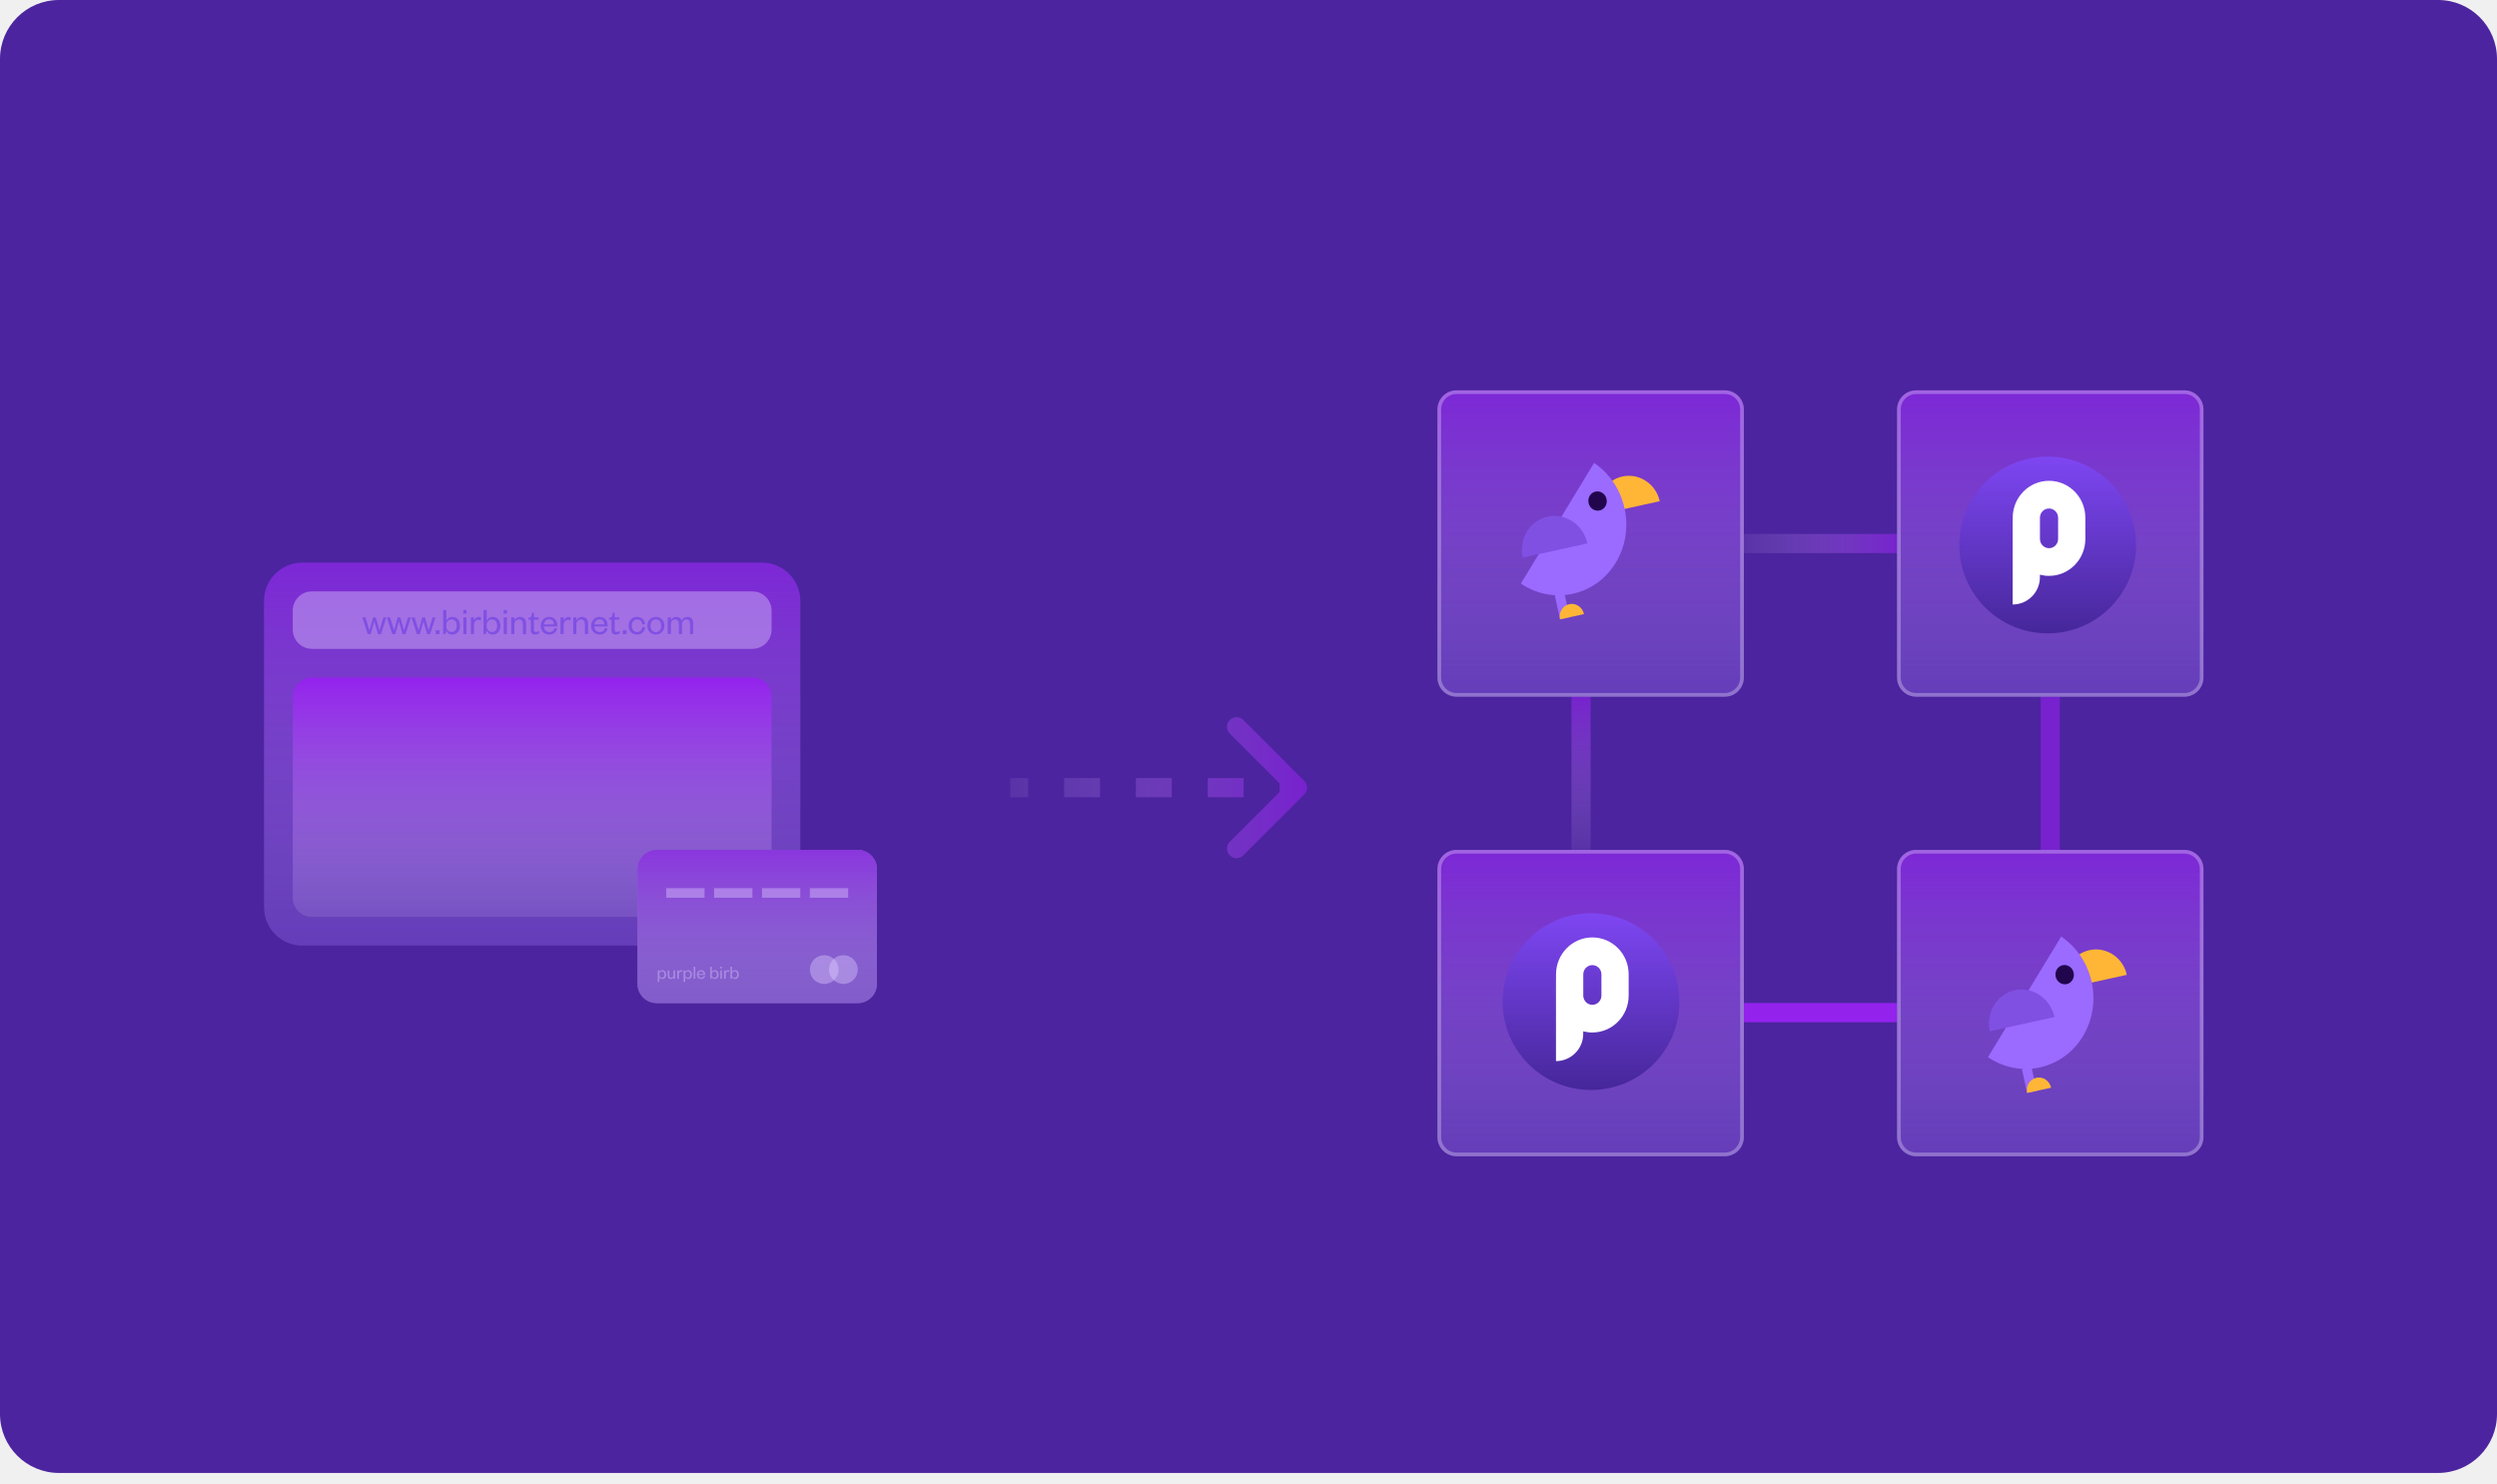
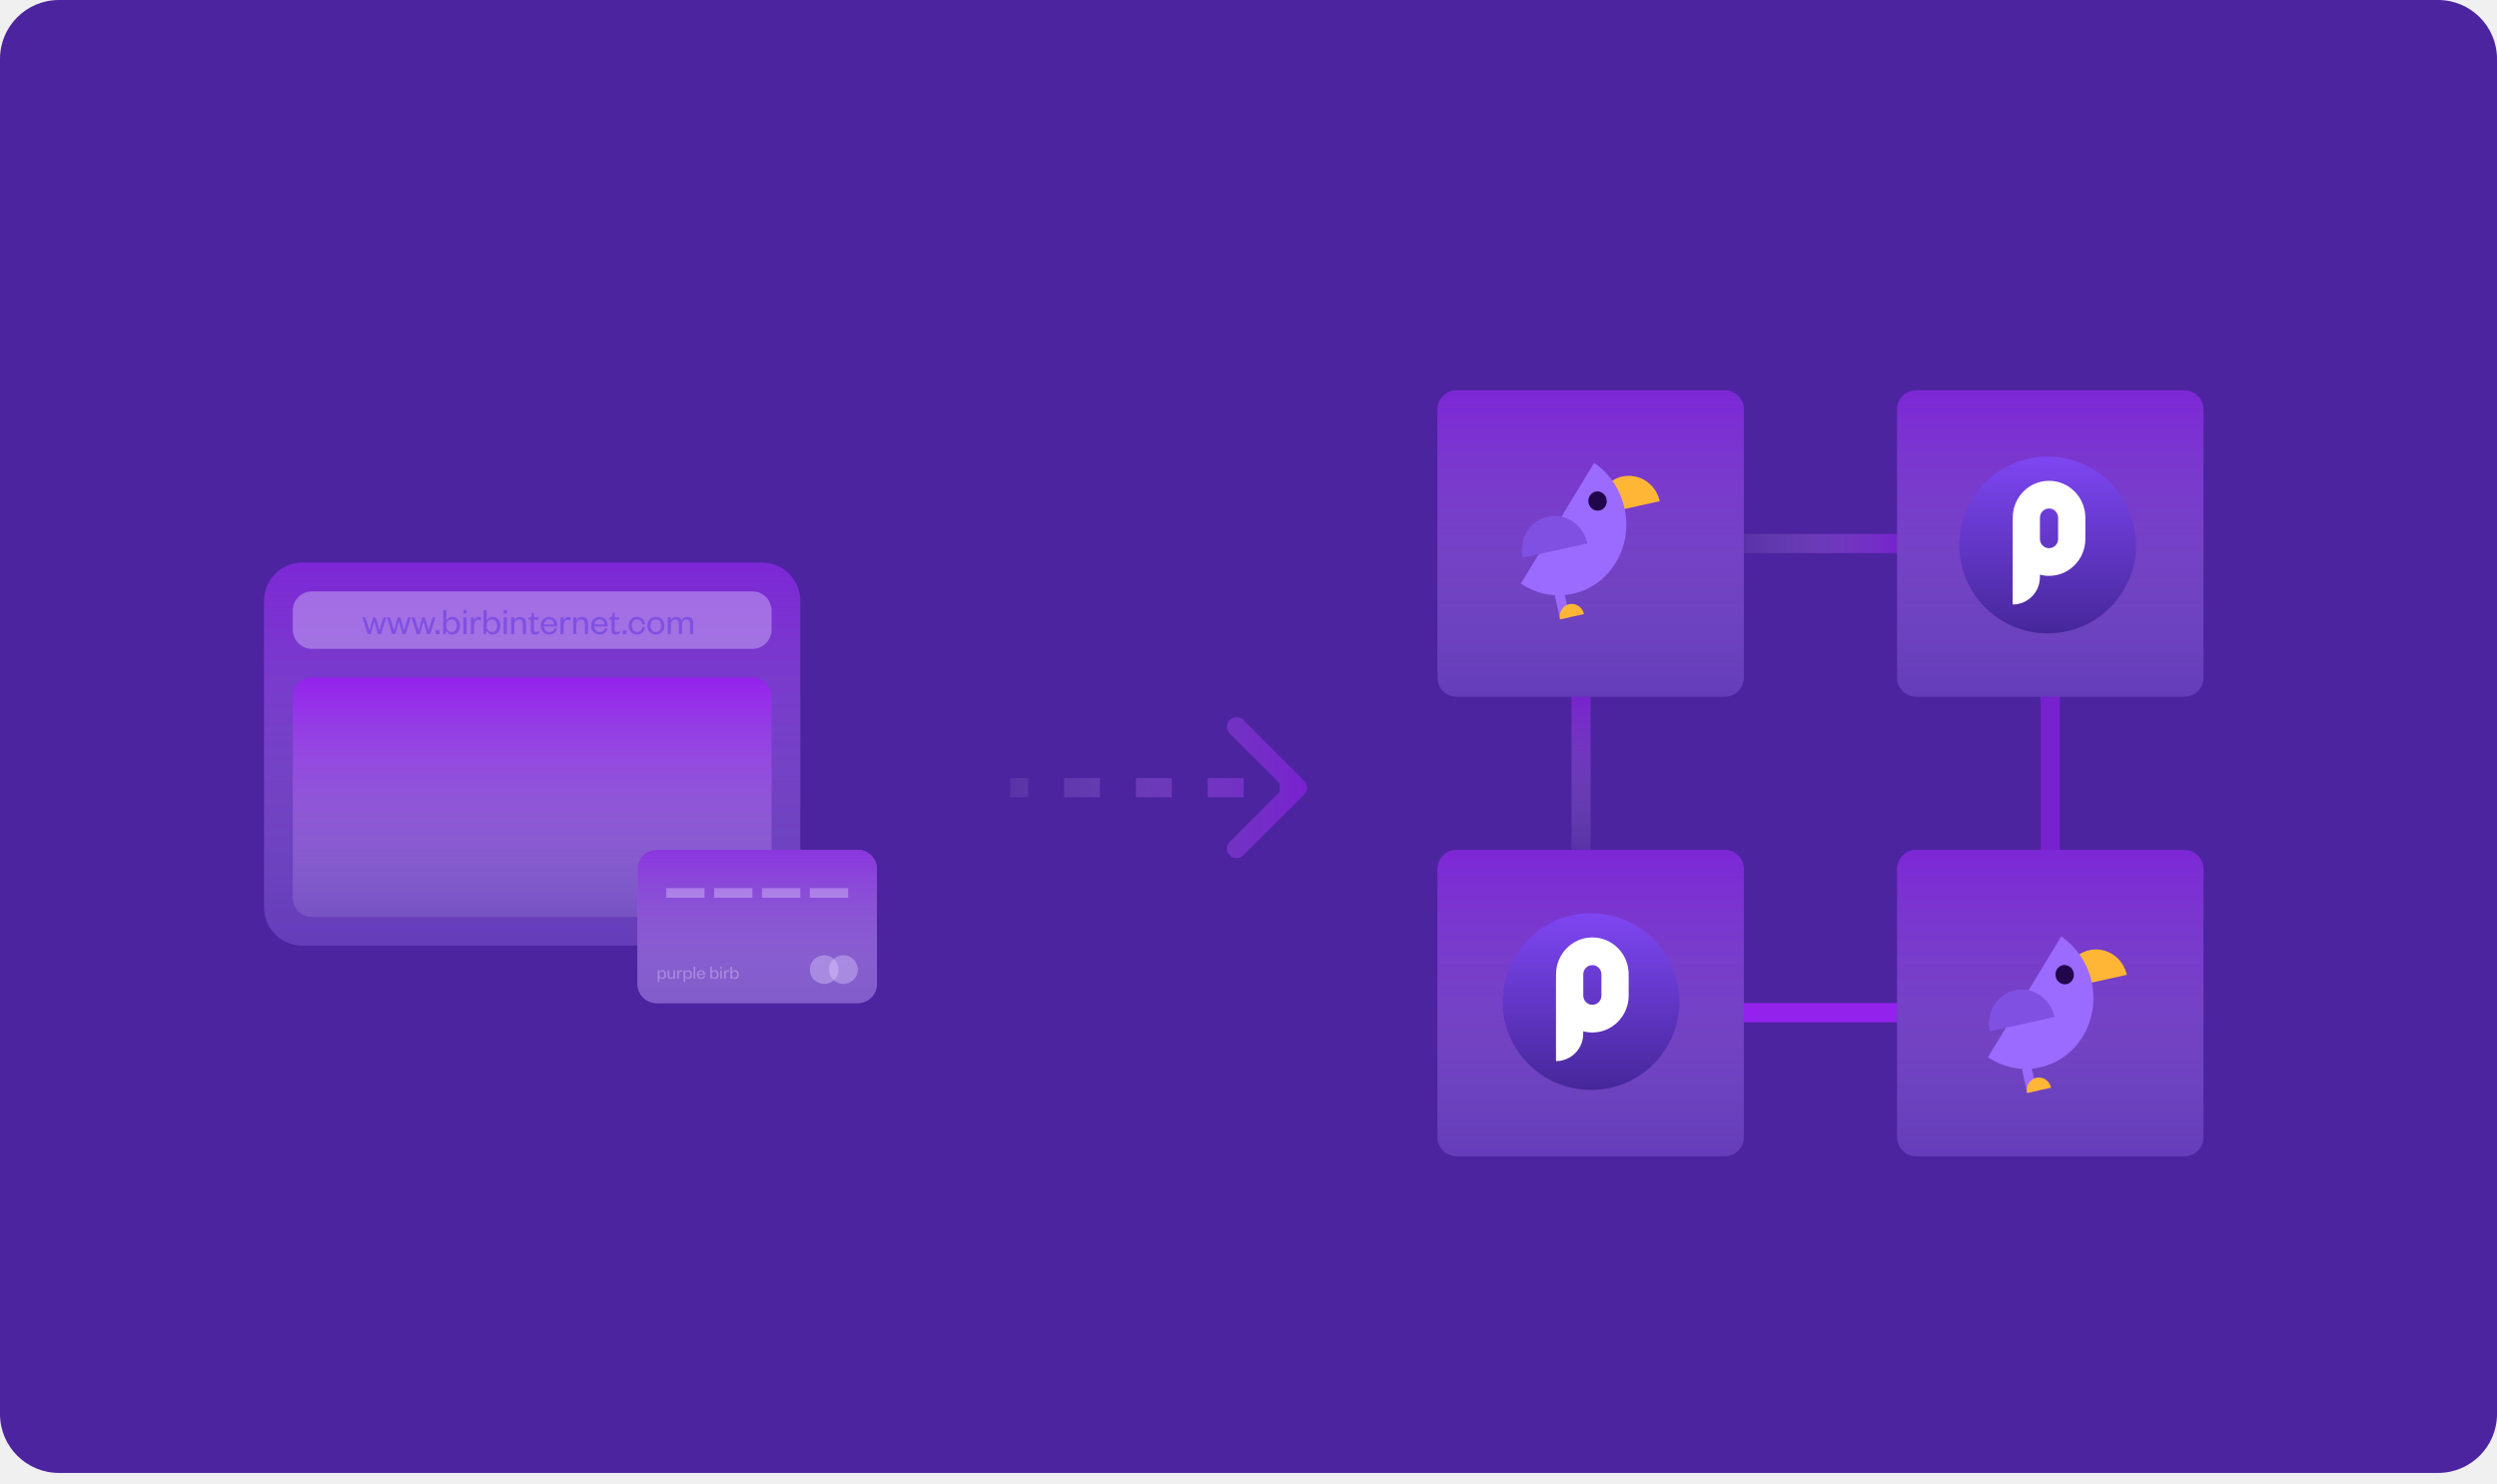
<svg xmlns="http://www.w3.org/2000/svg" width="212" height="126" viewBox="0 0 212 126" fill="none">
  <path d="M0 5.003C0 2.24 2.24 0 5.003 0H206.997C209.76 0 212 2.24 212 5.003V120.071C212 122.834 209.76 125.074 206.997 125.074H5.003C2.24 125.074 0 122.834 0 120.071V5.003Z" fill="#4C249F" />
  <rect x="22.419" y="47.778" width="45.527" height="32.519" rx="3.252" fill="#6538C1" fill-opacity="0.6" />
-   <rect x="22.419" y="47.778" width="45.527" height="32.519" rx="3.252" fill="url(#paint0_linear_777_880)" fill-opacity="0.6" />
-   <rect x="24.858" y="57.534" width="40.649" height="20.325" rx="1.626" fill="url(#paint1_linear_777_880)" />
+   <rect x="22.419" y="47.778" width="45.527" height="32.519" rx="3.252" fill="url(#paint0_linear_836_1008)" fill-opacity="0.6" />
+   <rect x="24.858" y="57.534" width="40.649" height="20.325" rx="1.626" fill="url(#paint1_linear_836_1008)" />
  <rect x="24.858" y="50.217" width="40.649" height="4.878" rx="1.626" fill="#DECEFF" fill-opacity="0.4" />
  <path d="M31.904 52.422L32.21 53.498H32.223L32.551 52.422H32.802L32.35 53.843H32.09L31.787 52.783H31.774L31.475 53.843H31.215L30.76 52.422H31.029L31.364 53.498H31.377L31.677 52.422H31.904ZM33.991 52.422L34.296 53.498H34.309L34.638 52.422H34.888L34.436 53.843H34.176L33.874 52.783H33.861L33.561 53.843H33.301L32.846 52.422H33.116L33.451 53.498H33.464L33.763 52.422H33.991ZM36.077 52.422L36.383 53.498H36.396L36.724 52.422H36.975L36.523 53.843H36.263L35.96 52.783H35.947L35.648 53.843H35.388L34.932 52.422H35.202L35.537 53.498H35.55L35.849 52.422H36.077ZM36.993 53.843V53.518H37.318V53.843H36.993ZM37.889 53.092V53.173C37.889 53.485 38.088 53.667 38.345 53.667C38.624 53.667 38.777 53.459 38.777 53.134C38.777 52.809 38.624 52.6 38.345 52.6C38.088 52.6 37.889 52.783 37.889 53.092ZM37.889 53.547L37.831 53.843H37.626V51.794H37.896V52.721C37.958 52.545 38.14 52.383 38.407 52.383C38.826 52.383 39.057 52.714 39.057 53.134C39.057 53.553 38.826 53.882 38.403 53.882C38.14 53.882 37.955 53.726 37.889 53.547ZM39.338 52.422H39.608V53.843H39.338V52.422ZM39.331 52.1V51.794H39.611V52.1H39.331ZM40.851 52.448L40.825 52.692C40.747 52.649 40.691 52.633 40.604 52.633C40.399 52.633 40.246 52.818 40.246 53.092V53.843H39.976V52.422H40.246V52.711C40.298 52.548 40.444 52.383 40.649 52.383C40.737 52.383 40.802 52.405 40.851 52.448ZM41.316 53.092V53.173C41.316 53.485 41.514 53.667 41.771 53.667C42.051 53.667 42.204 53.459 42.204 53.134C42.204 52.809 42.051 52.6 41.771 52.6C41.514 52.6 41.316 52.783 41.316 53.092ZM41.316 53.547L41.258 53.843H41.053V51.794H41.323V52.721C41.384 52.545 41.566 52.383 41.833 52.383C42.253 52.383 42.483 52.714 42.483 53.134C42.483 53.553 42.253 53.882 41.83 53.882C41.566 53.882 41.381 53.726 41.316 53.547ZM42.764 52.422H43.034V53.843H42.764V52.422ZM42.758 52.1V51.794H43.038V52.1H42.758ZM43.673 53.026V53.843H43.403V52.422H43.673V52.675C43.741 52.503 43.933 52.383 44.144 52.383C44.515 52.383 44.664 52.63 44.664 52.962V53.843H44.395V52.984C44.395 52.747 44.281 52.597 44.056 52.597C43.842 52.597 43.673 52.766 43.673 53.026ZM45.065 53.511V52.617H44.85V52.471L44.941 52.454C45.075 52.428 45.104 52.363 45.136 52.227L45.178 52.028H45.331V52.422H45.731V52.617H45.331V53.479C45.331 53.605 45.383 53.664 45.507 53.664C45.598 53.664 45.692 53.625 45.774 53.579V53.761C45.67 53.84 45.566 53.882 45.409 53.882C45.208 53.882 45.065 53.788 45.065 53.511ZM47.077 53.339L47.301 53.365C47.23 53.687 46.992 53.882 46.638 53.882C46.215 53.882 45.906 53.596 45.906 53.153C45.906 52.705 46.215 52.383 46.625 52.383C47.077 52.383 47.308 52.705 47.308 53.092V53.199H46.176C46.189 53.475 46.388 53.67 46.641 53.67C46.879 53.67 47.018 53.557 47.077 53.339ZM46.183 53.023H47.031C47.022 52.796 46.895 52.587 46.625 52.587C46.368 52.587 46.215 52.789 46.183 53.023ZM48.463 52.448L48.437 52.692C48.359 52.649 48.304 52.633 48.216 52.633C48.011 52.633 47.858 52.818 47.858 53.092V53.843H47.588V52.422H47.858V52.711C47.91 52.548 48.056 52.383 48.261 52.383C48.349 52.383 48.414 52.405 48.463 52.448ZM48.935 53.026V53.843H48.665V52.422H48.935V52.675C49.003 52.503 49.195 52.383 49.406 52.383C49.777 52.383 49.927 52.63 49.927 52.962V53.843H49.657V52.984C49.657 52.747 49.543 52.597 49.319 52.597C49.104 52.597 48.935 52.766 48.935 53.026ZM51.358 53.339L51.582 53.365C51.511 53.687 51.273 53.882 50.919 53.882C50.496 53.882 50.187 53.596 50.187 53.153C50.187 52.705 50.496 52.383 50.906 52.383C51.358 52.383 51.589 52.705 51.589 53.092V53.199H50.457C50.47 53.475 50.668 53.67 50.922 53.67C51.159 53.67 51.299 53.557 51.358 53.339ZM50.463 53.023H51.312C51.302 52.796 51.176 52.587 50.906 52.587C50.649 52.587 50.496 52.789 50.463 53.023ZM51.918 53.511V52.617H51.703V52.471L51.794 52.454C51.928 52.428 51.957 52.363 51.989 52.227L52.032 52.028H52.184V52.422H52.584V52.617H52.184V53.479C52.184 53.605 52.237 53.664 52.36 53.664C52.451 53.664 52.545 53.625 52.627 53.579V53.761C52.523 53.84 52.419 53.882 52.263 53.882C52.061 53.882 51.918 53.788 51.918 53.511ZM52.874 53.843V53.518H53.2V53.843H52.874ZM53.366 53.134C53.366 52.682 53.665 52.383 54.094 52.383C54.511 52.383 54.735 52.662 54.764 53.004L54.527 53.02C54.504 52.77 54.355 52.6 54.091 52.6C53.824 52.6 53.642 52.805 53.642 53.134C53.642 53.462 53.824 53.667 54.091 53.667C54.355 53.667 54.504 53.488 54.527 53.238L54.764 53.261C54.735 53.605 54.511 53.882 54.094 53.882C53.665 53.882 53.366 53.586 53.366 53.134ZM55.236 53.134C55.236 53.449 55.396 53.674 55.682 53.674C55.971 53.674 56.134 53.449 56.134 53.134C56.134 52.815 55.971 52.594 55.682 52.594C55.396 52.594 55.236 52.815 55.236 53.134ZM56.41 53.134C56.41 53.576 56.102 53.882 55.682 53.882C55.266 53.882 54.96 53.576 54.96 53.134C54.96 52.692 55.266 52.383 55.682 52.383C56.102 52.383 56.41 52.692 56.41 53.134ZM57.877 52.692C57.952 52.516 58.127 52.383 58.355 52.383C58.725 52.383 58.856 52.64 58.856 52.962V53.843H58.586V52.984C58.586 52.747 58.488 52.597 58.27 52.597C58.069 52.597 57.906 52.766 57.906 53.026V53.843H57.636V52.984C57.636 52.747 57.539 52.597 57.321 52.597C57.119 52.597 56.96 52.766 56.96 53.026V53.843H56.69V52.422H56.96V52.675C57.028 52.503 57.194 52.383 57.412 52.383C57.665 52.383 57.815 52.506 57.877 52.692Z" fill="#8050E3" />
  <rect x="54.126" y="72.168" width="20.325" height="13.008" rx="1.626" fill="#9B7CCF" />
  <rect x="54.126" y="72.168" width="20.325" height="13.008" rx="1.626" fill="#6538C1" fill-opacity="0.6" />
-   <rect x="54.126" y="72.168" width="20.325" height="13.008" rx="1.626" fill="url(#paint2_linear_777_880)" fill-opacity="0.6" />
+   <rect x="54.126" y="72.168" width="20.325" height="13.008" rx="1.626" fill="url(#paint2_linear_836_1008)" fill-opacity="0.6" />
  <path d="M55.976 82.735V82.775C55.976 82.931 56.075 83.022 56.204 83.022C56.343 83.022 56.42 82.918 56.42 82.756C56.42 82.593 56.343 82.489 56.204 82.489C56.075 82.489 55.976 82.58 55.976 82.735ZM55.979 82.962V83.383H55.844V82.4H55.979V82.549C56.01 82.462 56.101 82.38 56.234 82.38C56.444 82.38 56.56 82.546 56.56 82.756C56.56 82.966 56.444 83.13 56.234 83.13C56.101 83.13 56.01 83.05 55.979 82.962ZM57.178 82.808V82.4H57.313V83.11H57.178V82.985C57.144 83.07 57.053 83.13 56.946 83.13C56.76 83.13 56.692 83.008 56.692 82.842V82.4H56.827V82.829C56.827 82.948 56.879 83.024 56.991 83.024C57.097 83.024 57.178 82.94 57.178 82.808ZM57.936 82.413L57.923 82.535C57.884 82.514 57.856 82.505 57.813 82.505C57.71 82.505 57.634 82.598 57.634 82.735V83.11H57.499V82.4H57.634V82.544C57.66 82.463 57.733 82.38 57.835 82.38C57.879 82.38 57.912 82.392 57.936 82.413ZM58.169 82.735V82.775C58.169 82.931 58.268 83.022 58.396 83.022C58.536 83.022 58.613 82.918 58.613 82.756C58.613 82.593 58.536 82.489 58.396 82.489C58.268 82.489 58.169 82.58 58.169 82.735ZM58.172 82.962V83.383H58.037V82.4H58.172V82.549C58.203 82.462 58.294 82.38 58.427 82.38C58.637 82.38 58.752 82.546 58.752 82.756C58.752 82.966 58.637 83.13 58.427 83.13C58.294 83.13 58.203 83.05 58.172 82.962ZM58.893 82.086H59.028V83.11H58.893V82.086ZM59.752 82.858L59.864 82.871C59.828 83.032 59.71 83.13 59.532 83.13C59.321 83.13 59.167 82.987 59.167 82.766C59.167 82.541 59.321 82.38 59.526 82.38C59.752 82.38 59.867 82.541 59.867 82.735V82.788H59.301C59.308 82.927 59.407 83.024 59.534 83.024C59.653 83.024 59.723 82.967 59.752 82.858ZM59.305 82.701H59.729C59.724 82.587 59.661 82.483 59.526 82.483C59.398 82.483 59.321 82.584 59.305 82.701ZM60.431 82.735V82.775C60.431 82.931 60.531 83.022 60.659 83.022C60.799 83.022 60.875 82.918 60.875 82.756C60.875 82.593 60.799 82.489 60.659 82.489C60.531 82.489 60.431 82.58 60.431 82.735ZM60.431 82.962L60.402 83.11H60.3V82.086H60.435V82.549C60.466 82.462 60.557 82.38 60.69 82.38C60.9 82.38 61.015 82.546 61.015 82.756C61.015 82.966 60.9 83.13 60.688 83.13C60.557 83.13 60.464 83.052 60.431 82.962ZM61.156 82.4H61.291V83.11H61.156V82.4ZM61.152 82.239V82.086H61.292V82.239H61.152ZM61.912 82.413L61.899 82.535C61.86 82.514 61.833 82.505 61.789 82.505C61.686 82.505 61.61 82.598 61.61 82.735V83.11H61.475V82.4H61.61V82.544C61.636 82.463 61.709 82.38 61.811 82.38C61.855 82.38 61.888 82.392 61.912 82.413ZM62.145 82.735V82.775C62.145 82.931 62.244 83.022 62.372 83.022C62.512 83.022 62.589 82.918 62.589 82.756C62.589 82.593 62.512 82.489 62.372 82.489C62.244 82.489 62.145 82.58 62.145 82.735ZM62.145 82.962L62.115 83.11H62.013V82.086H62.148V82.549C62.179 82.462 62.27 82.38 62.403 82.38C62.613 82.38 62.728 82.546 62.728 82.756C62.728 82.966 62.613 83.13 62.402 83.13C62.27 83.13 62.177 83.052 62.145 82.962Z" fill="#DECEFF" fill-opacity="0.4" />
  <rect x="68.759" y="81.11" width="2.439" height="2.439" rx="1.219" fill="#DECEFF" fill-opacity="0.4" />
  <rect x="70.385" y="81.11" width="2.439" height="2.439" rx="1.219" fill="#DECEFF" fill-opacity="0.4" />
  <rect x="56.565" y="75.42" width="3.252" height="0.813" fill="#DECEFF" fill-opacity="0.4" />
  <rect x="60.629" y="75.42" width="3.252" height="0.813" fill="#DECEFF" fill-opacity="0.4" />
  <rect x="64.694" y="75.42" width="3.252" height="0.813" fill="#DECEFF" fill-opacity="0.4" />
  <rect x="68.759" y="75.42" width="3.252" height="0.813" fill="#DECEFF" fill-opacity="0.4" />
-   <line x1="148.056" y1="46.153" x2="161.064" y2="46.153" stroke="url(#paint3_linear_777_880)" stroke-opacity="0.6" stroke-width="1.626" />
-   <line x1="174.071" y1="72.168" x2="174.071" y2="59.16" stroke="url(#paint4_linear_777_880)" stroke-opacity="0.6" stroke-width="1.626" />
-   <line x1="161.064" y1="85.989" x2="148.056" y2="85.989" stroke="url(#paint5_linear_777_880)" stroke-width="1.626" />
-   <line x1="134.235" y1="72.168" x2="134.235" y2="59.16" stroke="url(#paint6_linear_777_880)" stroke-opacity="0.6" stroke-width="1.626" />
+   <line x1="148.056" y1="46.153" x2="161.064" y2="46.153" stroke="url(#paint3_linear_836_1008)" stroke-opacity="0.6" stroke-width="1.626" />
+   <line x1="174.071" y1="72.168" x2="174.071" y2="59.16" stroke="url(#paint4_linear_836_1008)" stroke-opacity="0.6" stroke-width="1.626" />
+   <line x1="161.064" y1="85.989" x2="148.056" y2="85.989" stroke="url(#paint5_linear_836_1008)" stroke-width="1.626" />
+   <line x1="134.235" y1="72.168" x2="134.235" y2="59.16" stroke="url(#paint6_linear_836_1008)" stroke-opacity="0.6" stroke-width="1.626" />
  <path d="M122.041 34.771C122.041 33.873 122.769 33.145 123.667 33.145H146.43C147.328 33.145 148.056 33.873 148.056 34.771V57.534C148.056 58.432 147.328 59.16 146.43 59.16H123.667C122.769 59.16 122.041 58.432 122.041 57.534V34.771Z" fill="#6538C1" fill-opacity="0.6" />
-   <path d="M122.041 34.771C122.041 33.873 122.769 33.145 123.667 33.145H146.43C147.328 33.145 148.056 33.873 148.056 34.771V57.534C148.056 58.432 147.328 59.16 146.43 59.16H123.667C122.769 59.16 122.041 58.432 122.041 57.534V34.771Z" fill="url(#paint7_linear_777_880)" fill-opacity="0.6" />
-   <path d="M122.197 34.771C122.197 33.959 122.855 33.301 123.667 33.301H146.43C147.242 33.301 147.9 33.959 147.9 34.771V57.534C147.9 58.346 147.242 59.004 146.43 59.004H123.667C122.855 59.004 122.197 58.346 122.197 57.534V34.771Z" stroke="#F5F0FF" stroke-opacity="0.3" stroke-width="0.313" />
+   <path d="M122.041 34.771C122.041 33.873 122.769 33.145 123.667 33.145H146.43C147.328 33.145 148.056 33.873 148.056 34.771V57.534C148.056 58.432 147.328 59.16 146.43 59.16H123.667C122.769 59.16 122.041 58.432 122.041 57.534V34.771Z" fill="url(#paint7_linear_836_1008)" fill-opacity="0.6" />
  <path d="M137.74 40.463C136.308 40.778 135.407 42.228 135.727 43.701L140.913 42.56C140.593 41.087 139.172 40.148 137.74 40.463Z" fill="#FFB636" />
  <path d="M137.183 47.78C138.899 44.951 138.075 41.158 135.341 39.308L129.125 49.553C131.859 51.403 135.466 50.609 137.183 47.78Z" fill="#9B6AFF" />
  <path d="M131.4 43.868C129.884 44.201 128.935 45.761 129.281 47.352L134.772 46.145C134.426 44.554 132.916 43.535 131.4 43.868Z" fill="#8050E3" />
  <ellipse cx="0.781" cy="0.82" rx="0.781" ry="0.82" transform="matrix(0.976659 -0.214802 0.212545 0.977152 134.7 41.9116)" fill="#21064E" />
  <rect width="0.834" height="2.077" transform="matrix(0.976664 -0.214778 0.212565 0.977148 132.008 50.562)" fill="#9B6AFF" />
  <path d="M133.235 51.302C132.673 51.425 132.322 52.003 132.45 52.592L134.484 52.145C134.355 51.556 133.796 51.178 133.235 51.302Z" fill="#FFB636" />
  <rect x="161.064" y="33.145" width="26.015" height="26.015" rx="1.626" fill="#6538C1" fill-opacity="0.6" />
-   <rect x="161.064" y="33.145" width="26.015" height="26.015" rx="1.626" fill="url(#paint8_linear_777_880)" fill-opacity="0.6" />
-   <rect x="161.22" y="33.301" width="25.703" height="25.703" rx="1.47" stroke="#F5F0FF" stroke-opacity="0.3" stroke-width="0.313" />
-   <circle cx="173.852" cy="46.278" r="7.504" fill="url(#paint9_linear_777_880)" />
+   <rect x="161.064" y="33.145" width="26.015" height="26.015" rx="1.626" fill="url(#paint8_linear_836_1008)" fill-opacity="0.6" />
+   <circle cx="173.852" cy="46.278" r="7.504" fill="url(#paint9_linear_836_1008)" />
  <path d="M173.966 40.827C175.669 40.827 177.05 42.231 177.05 43.962V45.765C177.05 47.497 175.669 48.9 173.966 48.9C173.699 48.9 173.439 48.866 173.192 48.8L173.192 49.013C173.192 50.28 172.177 51.309 170.917 51.33L170.879 51.33V44.433L170.883 44.432L170.883 43.962C170.883 42.231 172.263 40.827 173.966 40.827ZM173.966 43.178C173.541 43.178 173.195 43.529 173.195 43.962V45.765C173.195 46.198 173.541 46.549 173.966 46.549C174.392 46.549 174.737 46.198 174.737 45.765V43.962C174.737 43.529 174.392 43.178 173.966 43.178Z" fill="white" />
  <path d="M122.041 73.794C122.041 72.896 122.769 72.168 123.667 72.168H146.43C147.328 72.168 148.056 72.896 148.056 73.794V96.557C148.056 97.455 147.328 98.183 146.43 98.183H123.667C122.769 98.183 122.041 97.455 122.041 96.557V73.794Z" fill="#6538C1" fill-opacity="0.6" />
-   <path d="M122.041 73.794C122.041 72.896 122.769 72.168 123.667 72.168H146.43C147.328 72.168 148.056 72.896 148.056 73.794V96.557C148.056 97.455 147.328 98.183 146.43 98.183H123.667C122.769 98.183 122.041 97.455 122.041 96.557V73.794Z" fill="url(#paint10_linear_777_880)" fill-opacity="0.6" />
-   <path d="M122.197 73.794C122.197 72.982 122.855 72.324 123.667 72.324H146.43C147.242 72.324 147.9 72.982 147.9 73.794V96.557C147.9 97.369 147.242 98.027 146.43 98.027H123.667C122.855 98.027 122.197 97.369 122.197 96.557V73.794Z" stroke="#F5F0FF" stroke-opacity="0.3" stroke-width="0.313" />
-   <circle cx="135.08" cy="85.051" r="7.504" fill="url(#paint11_linear_777_880)" />
+   <path d="M122.041 73.794C122.041 72.896 122.769 72.168 123.667 72.168H146.43C147.328 72.168 148.056 72.896 148.056 73.794V96.557C148.056 97.455 147.328 98.183 146.43 98.183H123.667C122.769 98.183 122.041 97.455 122.041 96.557V73.794Z" fill="url(#paint10_linear_836_1008)" fill-opacity="0.6" />
+   <circle cx="135.08" cy="85.051" r="7.504" fill="url(#paint11_linear_836_1008)" />
  <path d="M135.194 79.6C136.897 79.6 138.277 81.004 138.277 82.735V84.538C138.277 86.269 136.897 87.673 135.194 87.673C134.926 87.673 134.666 87.639 134.419 87.573L134.419 87.786C134.419 89.053 133.404 90.082 132.144 90.103L132.106 90.103V83.206L132.11 83.206L132.11 82.735C132.11 81.004 133.49 79.6 135.194 79.6ZM135.194 81.951C134.768 81.951 134.423 82.302 134.423 82.735V84.538C134.423 84.971 134.768 85.322 135.194 85.322C135.619 85.322 135.964 84.971 135.964 84.538V82.735C135.964 82.302 135.619 81.951 135.194 81.951Z" fill="white" />
  <rect x="161.064" y="72.168" width="26.015" height="26.015" rx="1.626" fill="#6538C1" fill-opacity="0.6" />
-   <rect x="161.064" y="72.168" width="26.015" height="26.015" rx="1.626" fill="url(#paint12_linear_777_880)" fill-opacity="0.6" />
-   <rect x="161.22" y="72.324" width="25.703" height="25.703" rx="1.47" stroke="#F5F0FF" stroke-opacity="0.3" stroke-width="0.313" />
+   <rect x="161.064" y="72.168" width="26.015" height="26.015" rx="1.626" fill="url(#paint12_linear_836_1008)" fill-opacity="0.6" />
  <path d="M177.397 80.681C175.965 80.996 175.064 82.445 175.385 83.918L180.57 82.778C180.25 81.305 178.829 80.366 177.397 80.681Z" fill="#FFB636" />
  <path d="M176.84 87.998C178.556 85.168 177.732 81.375 174.998 79.525L168.781 89.77C171.516 91.621 175.123 90.827 176.84 87.998Z" fill="#9B6AFF" />
  <path d="M171.057 84.085C169.541 84.419 168.592 85.979 168.938 87.57L174.429 86.362C174.083 84.771 172.573 83.752 171.057 84.085Z" fill="#8050E3" />
  <ellipse cx="0.781" cy="0.82" rx="0.781" ry="0.82" transform="matrix(0.976659 -0.214802 0.212545 0.977152 174.357 82.1294)" fill="#21064E" />
  <rect width="0.834" height="2.077" transform="matrix(0.976664 -0.214778 0.212565 0.977148 171.665 90.7793)" fill="#9B6AFF" />
  <path d="M172.892 91.519C172.33 91.642 171.979 92.22 172.107 92.809L174.141 92.362C174.012 91.773 173.453 91.395 172.892 91.519Z" fill="#FFB636" />
-   <path d="M110.734 67.459C111.051 67.141 111.051 66.626 110.734 66.309L105.56 61.135C105.242 60.818 104.728 60.818 104.41 61.135C104.093 61.453 104.093 61.967 104.41 62.285L109.009 66.884L104.41 71.483C104.093 71.8 104.093 72.315 104.41 72.632C104.728 72.95 105.242 72.95 105.56 72.632L110.734 67.459ZM85.769 67.697H87.294V66.071H85.769V67.697ZM90.342 67.697H93.391V66.071H90.342V67.697ZM96.44 67.697H99.488V66.071H96.44V67.697ZM102.537 67.697H105.586V66.071H102.537V67.697ZM108.634 67.697H110.159V66.071H108.634V67.697ZM110.734 67.459C111.051 67.141 111.051 66.626 110.734 66.309L105.56 61.135C105.242 60.818 104.728 60.818 104.41 61.135C104.093 61.453 104.093 61.967 104.41 62.285L109.009 66.884L104.41 71.483C104.093 71.8 104.093 72.315 104.41 72.632C104.728 72.95 105.242 72.95 105.56 72.632L110.734 67.459ZM85.769 67.697H87.294V66.071H85.769V67.697ZM90.342 67.697H93.391V66.071H90.342V67.697ZM96.44 67.697H99.488V66.071H96.44V67.697ZM102.537 67.697H105.586V66.071H102.537V67.697ZM108.634 67.697H110.159V66.071H108.634V67.697Z" fill="url(#paint13_linear_777_880)" fill-opacity="0.6" />
+   <path d="M110.734 67.459C111.051 67.141 111.051 66.626 110.734 66.309L105.56 61.135C105.242 60.818 104.728 60.818 104.41 61.135C104.093 61.453 104.093 61.967 104.41 62.285L109.009 66.884L104.41 71.483C104.093 71.8 104.093 72.315 104.41 72.632C104.728 72.95 105.242 72.95 105.56 72.632L110.734 67.459ZM85.769 67.697H87.294V66.071H85.769V67.697ZM90.342 67.697H93.391V66.071H90.342V67.697ZM96.44 67.697H99.488V66.071H96.44V67.697ZM102.537 67.697H105.586V66.071H102.537V67.697ZM108.634 67.697H110.159V66.071H108.634V67.697ZM110.734 67.459C111.051 67.141 111.051 66.626 110.734 66.309L105.56 61.135C105.242 60.818 104.728 60.818 104.41 61.135C104.093 61.453 104.093 61.967 104.41 62.285L109.009 66.884L104.41 71.483C104.093 71.8 104.093 72.315 104.41 72.632C104.728 72.95 105.242 72.95 105.56 72.632L110.734 67.459ZM85.769 67.697H87.294V66.071H85.769V67.697ZM90.342 67.697H93.391V66.071H90.342V67.697ZM96.44 67.697H99.488V66.071H96.44V67.697ZM102.537 67.697H105.586V66.071H102.537V67.697ZM108.634 67.697H110.159V66.071H108.634V67.697Z" fill="url(#paint13_linear_836_1008)" fill-opacity="0.6" />
  <defs>
-     <linearGradient id="paint0_linear_777_880" x1="45.183" y1="47.778" x2="45.183" y2="80.297" gradientUnits="userSpaceOnUse">
+     <linearGradient id="paint0_linear_836_1008" x1="45.183" y1="47.778" x2="45.183" y2="80.297" gradientUnits="userSpaceOnUse">
      <stop stop-color="#9422ED" />
      <stop offset="1" stop-color="#B49FE1" stop-opacity="0.2" />
    </linearGradient>
-     <linearGradient id="paint1_linear_777_880" x1="45.183" y1="57.534" x2="45.183" y2="77.859" gradientUnits="userSpaceOnUse">
+     <linearGradient id="paint1_linear_836_1008" x1="45.183" y1="57.534" x2="45.183" y2="77.859" gradientUnits="userSpaceOnUse">
      <stop stop-color="#9422ED" />
      <stop offset="1" stop-color="#B49FE1" stop-opacity="0.2" />
    </linearGradient>
-     <linearGradient id="paint2_linear_777_880" x1="64.288" y1="72.168" x2="64.288" y2="85.176" gradientUnits="userSpaceOnUse">
+     <linearGradient id="paint2_linear_836_1008" x1="64.288" y1="72.168" x2="64.288" y2="85.176" gradientUnits="userSpaceOnUse">
      <stop stop-color="#9422ED" />
      <stop offset="1" stop-color="#B49FE1" stop-opacity="0.2" />
    </linearGradient>
-     <linearGradient id="paint3_linear_777_880" x1="161.064" y1="45.966" x2="148.056" y2="45.966" gradientUnits="userSpaceOnUse">
+     <linearGradient id="paint3_linear_836_1008" x1="161.064" y1="45.966" x2="148.056" y2="45.966" gradientUnits="userSpaceOnUse">
      <stop stop-color="#9422ED" />
      <stop offset="1" stop-color="#B49FE1" stop-opacity="0.2" />
    </linearGradient>
-     <linearGradient id="paint4_linear_777_880" x1="174.884" y1="65.664" x2="175.884" y2="65.664" gradientUnits="userSpaceOnUse">
+     <linearGradient id="paint4_linear_836_1008" x1="174.884" y1="65.664" x2="175.884" y2="65.664" gradientUnits="userSpaceOnUse">
      <stop stop-color="#9422ED" />
      <stop offset="1" stop-color="#B49FE1" stop-opacity="0.2" />
    </linearGradient>
-     <linearGradient id="paint5_linear_777_880" x1="154.56" y1="85.176" x2="154.56" y2="84.176" gradientUnits="userSpaceOnUse">
+     <linearGradient id="paint5_linear_836_1008" x1="154.56" y1="85.176" x2="154.56" y2="84.176" gradientUnits="userSpaceOnUse">
      <stop stop-color="#9422ED" />
      <stop offset="1" stop-color="#B49FE1" stop-opacity="0.2" />
    </linearGradient>
-     <linearGradient id="paint6_linear_777_880" x1="134.048" y1="59.16" x2="134.048" y2="72.168" gradientUnits="userSpaceOnUse">
+     <linearGradient id="paint6_linear_836_1008" x1="134.048" y1="59.16" x2="134.048" y2="72.168" gradientUnits="userSpaceOnUse">
      <stop stop-color="#9422ED" />
      <stop offset="1" stop-color="#B49FE1" stop-opacity="0.2" />
    </linearGradient>
-     <linearGradient id="paint7_linear_777_880" x1="135.048" y1="33.145" x2="135.048" y2="59.16" gradientUnits="userSpaceOnUse">
+     <linearGradient id="paint7_linear_836_1008" x1="135.048" y1="33.145" x2="135.048" y2="59.16" gradientUnits="userSpaceOnUse">
      <stop stop-color="#9422ED" />
      <stop offset="1" stop-color="#B49FE1" stop-opacity="0.2" />
    </linearGradient>
-     <linearGradient id="paint8_linear_777_880" x1="174.071" y1="33.145" x2="174.071" y2="59.16" gradientUnits="userSpaceOnUse">
+     <linearGradient id="paint8_linear_836_1008" x1="174.071" y1="33.145" x2="174.071" y2="59.16" gradientUnits="userSpaceOnUse">
      <stop stop-color="#9422ED" />
      <stop offset="1" stop-color="#B49FE1" stop-opacity="0.2" />
    </linearGradient>
-     <linearGradient id="paint9_linear_777_880" x1="173.852" y1="38.773" x2="173.852" y2="53.782" gradientUnits="userSpaceOnUse">
+     <linearGradient id="paint9_linear_836_1008" x1="173.852" y1="38.773" x2="173.852" y2="53.782" gradientUnits="userSpaceOnUse">
      <stop stop-color="#7E46F2" />
      <stop offset="1" stop-color="#46279A" />
    </linearGradient>
-     <linearGradient id="paint10_linear_777_880" x1="135.048" y1="72.168" x2="135.048" y2="98.183" gradientUnits="userSpaceOnUse">
+     <linearGradient id="paint10_linear_836_1008" x1="135.048" y1="72.168" x2="135.048" y2="98.183" gradientUnits="userSpaceOnUse">
      <stop stop-color="#9422ED" />
      <stop offset="1" stop-color="#B49FE1" stop-opacity="0.2" />
    </linearGradient>
-     <linearGradient id="paint11_linear_777_880" x1="135.08" y1="77.546" x2="135.08" y2="92.555" gradientUnits="userSpaceOnUse">
+     <linearGradient id="paint11_linear_836_1008" x1="135.08" y1="77.546" x2="135.08" y2="92.555" gradientUnits="userSpaceOnUse">
      <stop stop-color="#7E46F2" />
      <stop offset="1" stop-color="#46279A" />
    </linearGradient>
-     <linearGradient id="paint12_linear_777_880" x1="174.071" y1="72.168" x2="174.071" y2="98.183" gradientUnits="userSpaceOnUse">
+     <linearGradient id="paint12_linear_836_1008" x1="174.071" y1="72.168" x2="174.071" y2="98.183" gradientUnits="userSpaceOnUse">
      <stop stop-color="#9422ED" />
      <stop offset="1" stop-color="#B49FE1" stop-opacity="0.2" />
    </linearGradient>
-     <linearGradient id="paint13_linear_777_880" x1="110.565" y1="66.884" x2="85.769" y2="66.884" gradientUnits="userSpaceOnUse">
+     <linearGradient id="paint13_linear_836_1008" x1="110.565" y1="66.884" x2="85.769" y2="66.884" gradientUnits="userSpaceOnUse">
      <stop stop-color="#9422ED" />
      <stop offset="1" stop-color="#B49FE1" stop-opacity="0.2" />
    </linearGradient>
  </defs>
</svg>
